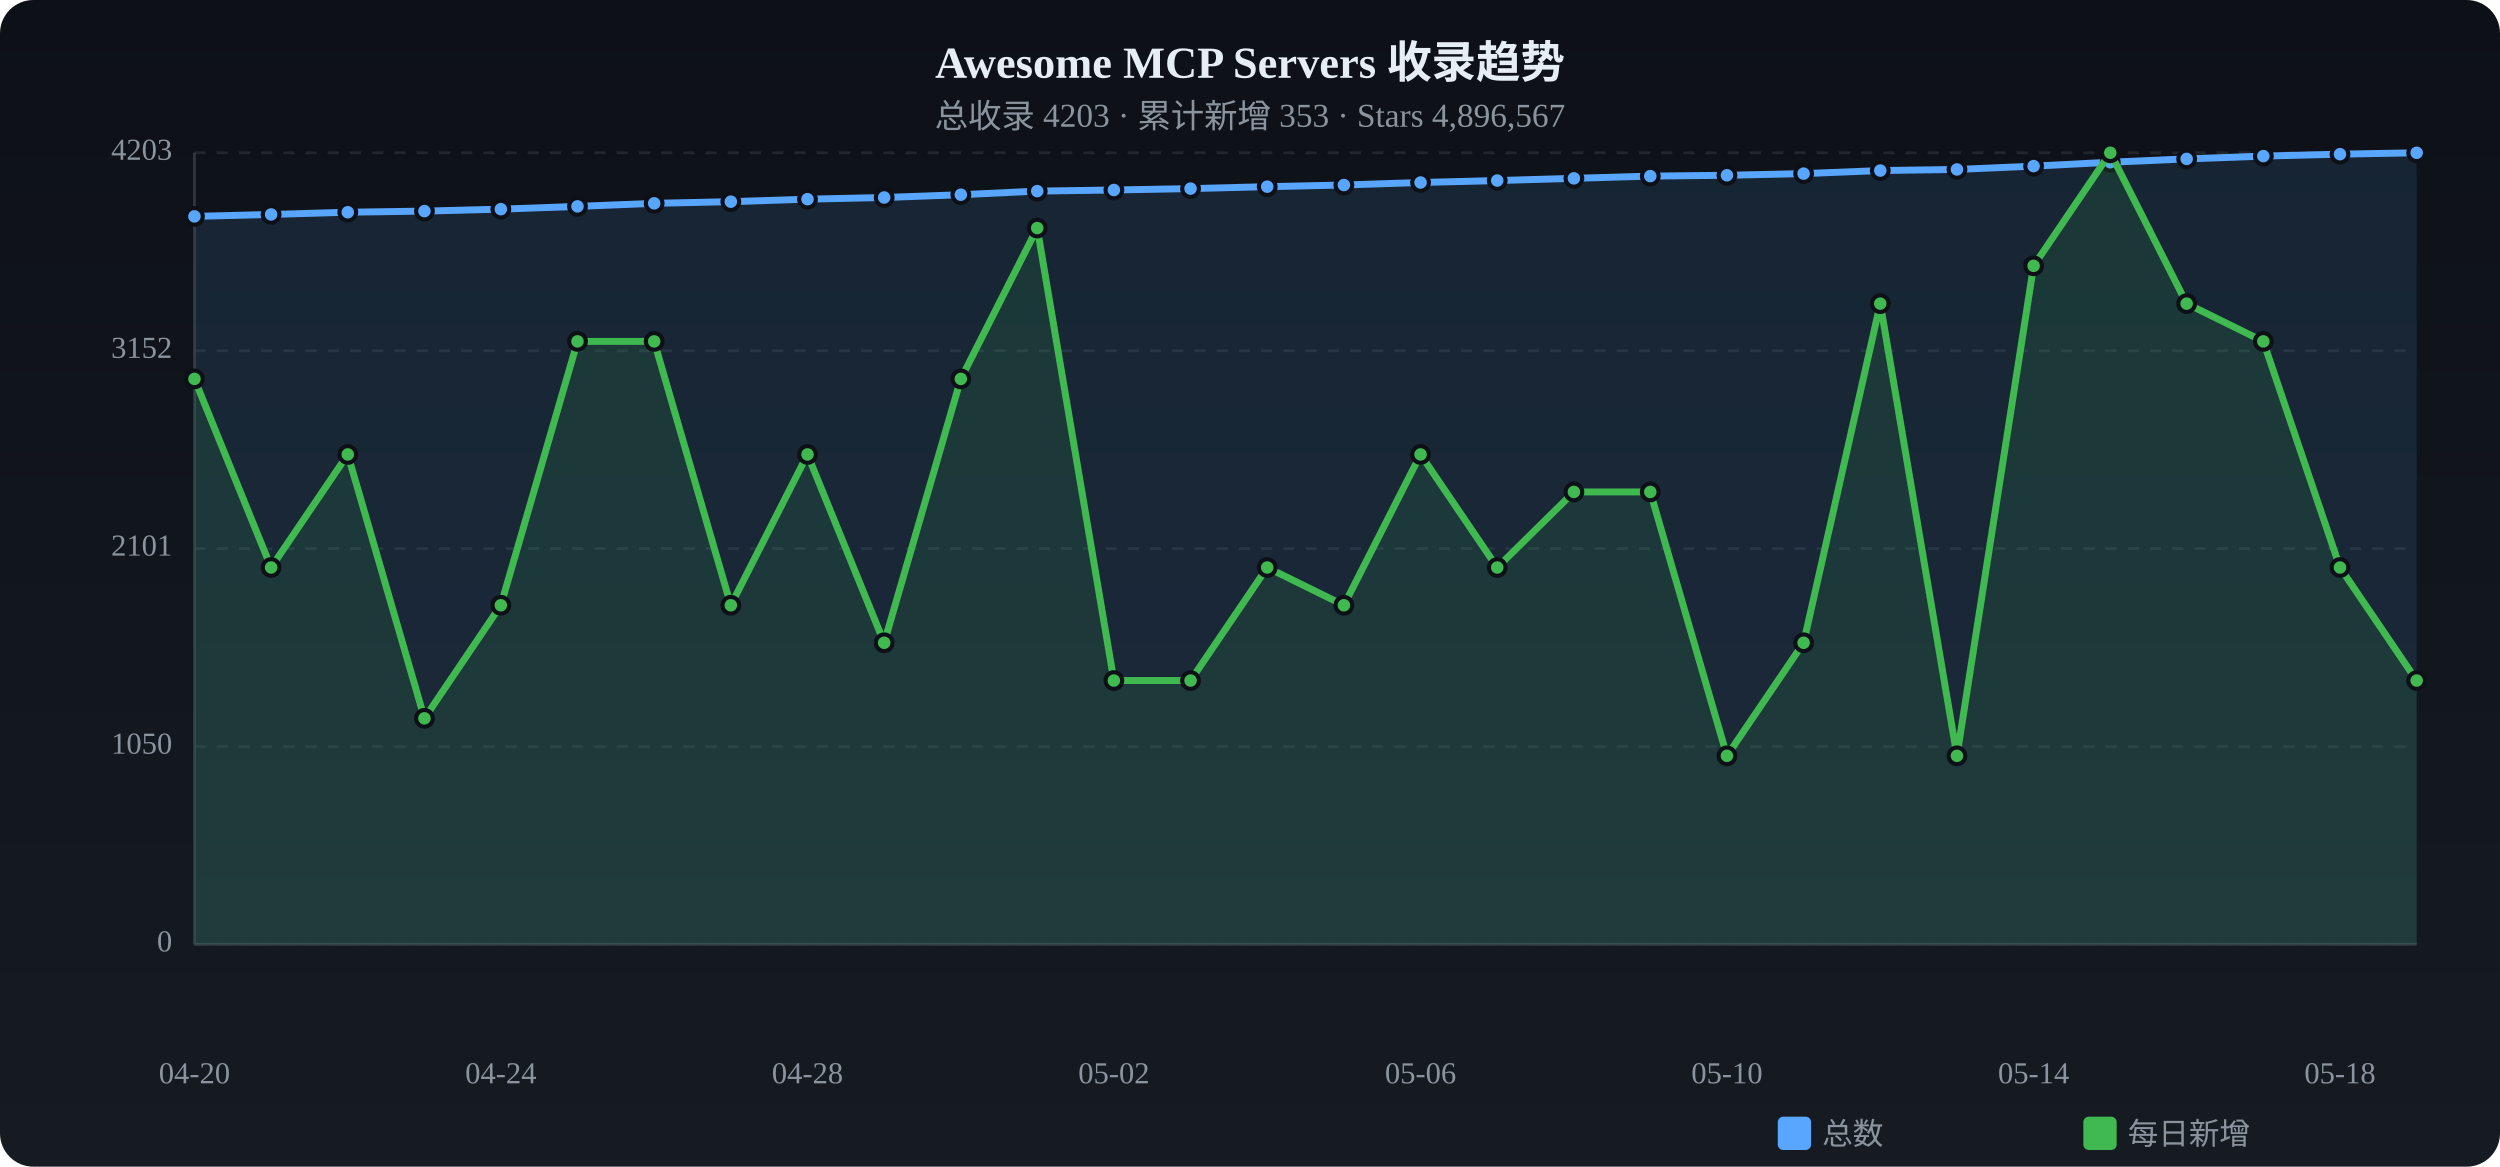
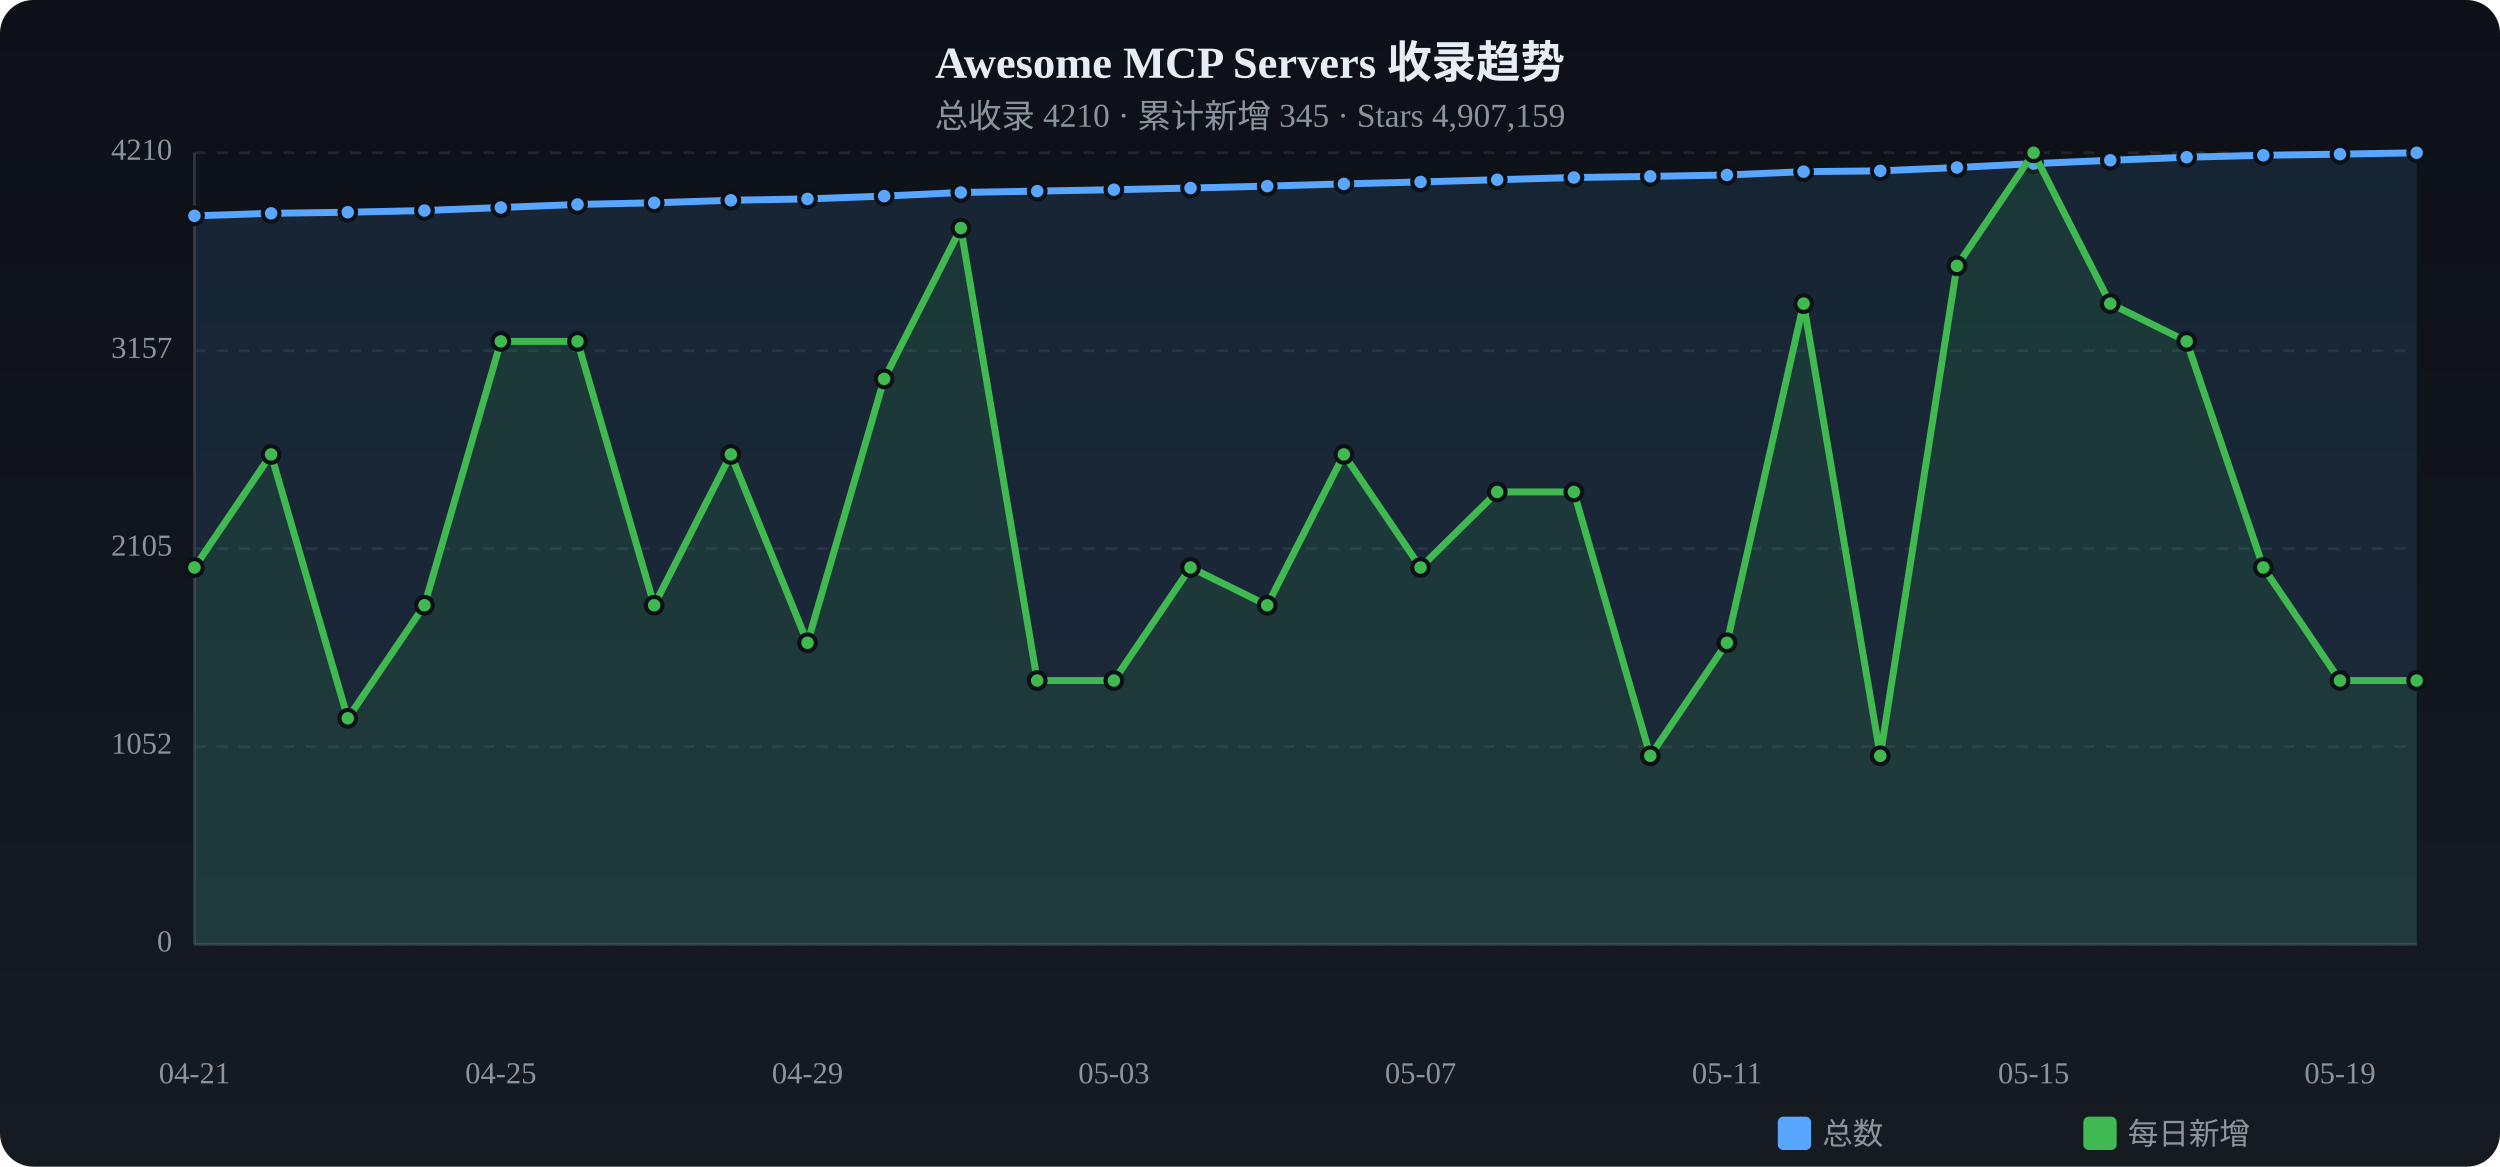
<svg xmlns="http://www.w3.org/2000/svg" viewBox="0 0 900 420" width="900" height="420">
  <defs>
    <linearGradient id="tbg" x1="0%" y1="0%" x2="0%" y2="100%">
      <stop offset="0%" stop-color="#0d1117" />
      <stop offset="100%" stop-color="#161b22" />
    </linearGradient>
  </defs>
  <rect width="900" height="420" rx="12" fill="url(#tbg)" />
  <text x="450.0" y="28" text-anchor="middle" fill="#e6edf3" font-size="16" font-weight="bold">Awesome MCP Servers 收录趋势</text>
-   <text x="450.0" y="46" text-anchor="middle" fill="#8b949e" font-size="12">总收录 4203 · 累计新增 353 · Stars 4,896,567</text>
+   <text x="450.0" y="46" text-anchor="middle" fill="#8b949e" font-size="12">总收录 4210 · 累计新增 345 · Stars 4,907,159</text>
  <text x="62" y="340.0" text-anchor="end" fill="#8b949e" font-size="11" dominant-baseline="middle">0</text>
  <line x1="70" y1="340.0" x2="870" y2="340.0" stroke="#21262d" stroke-dasharray="4 4" />
-   <text x="62" y="268.8" text-anchor="end" fill="#8b949e" font-size="11" dominant-baseline="middle">1050</text>
+   <text x="62" y="268.8" text-anchor="end" fill="#8b949e" font-size="11" dominant-baseline="middle">1052</text>
  <line x1="70" y1="268.8" x2="870" y2="268.8" stroke="#21262d" stroke-dasharray="4 4" />
-   <text x="62" y="197.5" text-anchor="end" fill="#8b949e" font-size="11" dominant-baseline="middle">2101</text>
+   <text x="62" y="197.5" text-anchor="end" fill="#8b949e" font-size="11" dominant-baseline="middle">2105</text>
  <line x1="70" y1="197.5" x2="870" y2="197.5" stroke="#21262d" stroke-dasharray="4 4" />
-   <text x="62" y="126.3" text-anchor="end" fill="#8b949e" font-size="11" dominant-baseline="middle">3152</text>
+   <text x="62" y="126.3" text-anchor="end" fill="#8b949e" font-size="11" dominant-baseline="middle">3157</text>
  <line x1="70" y1="126.3" x2="870" y2="126.3" stroke="#21262d" stroke-dasharray="4 4" />
-   <text x="62" y="55.0" text-anchor="end" fill="#8b949e" font-size="11" dominant-baseline="middle">4203</text>
+   <text x="62" y="55.0" text-anchor="end" fill="#8b949e" font-size="11" dominant-baseline="middle">4210</text>
  <line x1="70" y1="55.0" x2="870" y2="55.0" stroke="#21262d" stroke-dasharray="4 4" />
  <line x1="70" y1="55" x2="70" y2="340" stroke="#30363d" />
  <line x1="70" y1="340" x2="870" y2="340" stroke="#30363d" />
-   <path d="M70.0,77.9 L97.6,77.2 L125.2,76.4 L152.8,76.0 L180.3,75.3 L207.9,74.3 L235.5,73.2 L263.1,72.6 L290.7,71.7 L318.3,71.1 L345.9,70.1 L373.4,68.8 L401.0,68.4 L428.6,67.9 L456.2,67.2 L483.8,66.6 L511.4,65.7 L539.0,65.0 L566.6,64.2 L594.1,63.4 L621.7,63.1 L649.3,62.5 L676.9,61.4 L704.5,61.0 L732.1,59.8 L759.7,58.4 L787.2,57.2 L814.8,56.2 L842.4,55.5 L870.0,55.0 L870.0,340 L70.0,340 Z" fill="#58a6ff" opacity="0.12" />
-   <polyline points="70.0,77.9 97.6,77.2 125.2,76.4 152.8,76.0 180.3,75.3 207.9,74.3 235.5,73.2 263.1,72.6 290.7,71.7 318.3,71.1 345.9,70.1 373.4,68.8 401.0,68.4 428.6,67.9 456.2,67.2 483.8,66.6 511.4,65.7 539.0,65.0 566.6,64.2 594.1,63.4 621.7,63.1 649.3,62.5 676.9,61.4 704.5,61.0 732.1,59.8 759.7,58.4 787.2,57.2 814.8,56.2 842.4,55.5 870.0,55.0" fill="none" stroke="#58a6ff" stroke-width="2.5" stroke-linecap="round" stroke-linejoin="round" />
-   <circle cx="70.0" cy="77.9" r="3" fill="#58a6ff" stroke="#0d1117" stroke-width="1.5" />
-   <circle cx="97.6" cy="77.2" r="3" fill="#58a6ff" stroke="#0d1117" stroke-width="1.5" />
+   <path d="M70.0,77.7 L97.6,76.8 L125.2,76.4 L152.8,75.8 L180.3,74.7 L207.9,73.6 L235.5,73.0 L263.1,72.1 L290.7,71.6 L318.3,70.6 L345.9,69.3 L373.4,68.8 L401.0,68.3 L428.6,67.7 L456.2,67.0 L483.8,66.2 L511.4,65.5 L539.0,64.7 L566.6,63.9 L594.1,63.5 L621.7,63.0 L649.3,61.8 L676.9,61.5 L704.5,60.3 L732.1,58.9 L759.7,57.7 L787.2,56.6 L814.8,55.9 L842.4,55.5 L870.0,55.0 L870.0,340 L70.0,340 Z" fill="#58a6ff" opacity="0.12" />
+   <polyline points="70.0,77.7 97.6,76.8 125.2,76.4 152.8,75.8 180.3,74.7 207.9,73.6 235.5,73.0 263.1,72.1 290.7,71.6 318.3,70.6 345.9,69.3 373.4,68.8 401.0,68.3 428.6,67.7 456.2,67.0 483.8,66.2 511.4,65.5 539.0,64.7 566.6,63.9 594.1,63.5 621.7,63.0 649.3,61.8 676.9,61.5 704.5,60.3 732.1,58.9 759.7,57.7 787.2,56.6 814.8,55.9 842.4,55.5 870.0,55.0" fill="none" stroke="#58a6ff" stroke-width="2.5" stroke-linecap="round" stroke-linejoin="round" />
+   <circle cx="70.0" cy="77.7" r="3" fill="#58a6ff" stroke="#0d1117" stroke-width="1.5" />
+   <circle cx="97.6" cy="76.8" r="3" fill="#58a6ff" stroke="#0d1117" stroke-width="1.5" />
  <circle cx="125.2" cy="76.4" r="3" fill="#58a6ff" stroke="#0d1117" stroke-width="1.5" />
-   <circle cx="152.8" cy="76.0" r="3" fill="#58a6ff" stroke="#0d1117" stroke-width="1.5" />
-   <circle cx="180.3" cy="75.3" r="3" fill="#58a6ff" stroke="#0d1117" stroke-width="1.5" />
-   <circle cx="207.9" cy="74.3" r="3" fill="#58a6ff" stroke="#0d1117" stroke-width="1.5" />
-   <circle cx="235.5" cy="73.2" r="3" fill="#58a6ff" stroke="#0d1117" stroke-width="1.5" />
-   <circle cx="263.1" cy="72.6" r="3" fill="#58a6ff" stroke="#0d1117" stroke-width="1.5" />
-   <circle cx="290.7" cy="71.7" r="3" fill="#58a6ff" stroke="#0d1117" stroke-width="1.5" />
-   <circle cx="318.3" cy="71.1" r="3" fill="#58a6ff" stroke="#0d1117" stroke-width="1.5" />
-   <circle cx="345.9" cy="70.1" r="3" fill="#58a6ff" stroke="#0d1117" stroke-width="1.5" />
+   <circle cx="152.8" cy="75.8" r="3" fill="#58a6ff" stroke="#0d1117" stroke-width="1.5" />
+   <circle cx="180.3" cy="74.7" r="3" fill="#58a6ff" stroke="#0d1117" stroke-width="1.5" />
+   <circle cx="207.9" cy="73.6" r="3" fill="#58a6ff" stroke="#0d1117" stroke-width="1.5" />
+   <circle cx="235.5" cy="73.0" r="3" fill="#58a6ff" stroke="#0d1117" stroke-width="1.5" />
+   <circle cx="263.1" cy="72.1" r="3" fill="#58a6ff" stroke="#0d1117" stroke-width="1.5" />
+   <circle cx="290.7" cy="71.6" r="3" fill="#58a6ff" stroke="#0d1117" stroke-width="1.5" />
+   <circle cx="318.3" cy="70.6" r="3" fill="#58a6ff" stroke="#0d1117" stroke-width="1.5" />
+   <circle cx="345.9" cy="69.3" r="3" fill="#58a6ff" stroke="#0d1117" stroke-width="1.5" />
  <circle cx="373.4" cy="68.8" r="3" fill="#58a6ff" stroke="#0d1117" stroke-width="1.5" />
-   <circle cx="401.0" cy="68.4" r="3" fill="#58a6ff" stroke="#0d1117" stroke-width="1.5" />
-   <circle cx="428.6" cy="67.9" r="3" fill="#58a6ff" stroke="#0d1117" stroke-width="1.5" />
-   <circle cx="456.2" cy="67.2" r="3" fill="#58a6ff" stroke="#0d1117" stroke-width="1.5" />
-   <circle cx="483.8" cy="66.6" r="3" fill="#58a6ff" stroke="#0d1117" stroke-width="1.5" />
-   <circle cx="511.4" cy="65.7" r="3" fill="#58a6ff" stroke="#0d1117" stroke-width="1.5" />
-   <circle cx="539.0" cy="65.0" r="3" fill="#58a6ff" stroke="#0d1117" stroke-width="1.5" />
-   <circle cx="566.6" cy="64.2" r="3" fill="#58a6ff" stroke="#0d1117" stroke-width="1.5" />
-   <circle cx="594.1" cy="63.4" r="3" fill="#58a6ff" stroke="#0d1117" stroke-width="1.5" />
-   <circle cx="621.7" cy="63.1" r="3" fill="#58a6ff" stroke="#0d1117" stroke-width="1.5" />
-   <circle cx="649.3" cy="62.5" r="3" fill="#58a6ff" stroke="#0d1117" stroke-width="1.5" />
-   <circle cx="676.9" cy="61.4" r="3" fill="#58a6ff" stroke="#0d1117" stroke-width="1.5" />
-   <circle cx="704.5" cy="61.0" r="3" fill="#58a6ff" stroke="#0d1117" stroke-width="1.5" />
-   <circle cx="732.1" cy="59.8" r="3" fill="#58a6ff" stroke="#0d1117" stroke-width="1.5" />
-   <circle cx="759.7" cy="58.4" r="3" fill="#58a6ff" stroke="#0d1117" stroke-width="1.5" />
-   <circle cx="787.2" cy="57.2" r="3" fill="#58a6ff" stroke="#0d1117" stroke-width="1.5" />
-   <circle cx="814.8" cy="56.2" r="3" fill="#58a6ff" stroke="#0d1117" stroke-width="1.5" />
+   <circle cx="401.0" cy="68.3" r="3" fill="#58a6ff" stroke="#0d1117" stroke-width="1.5" />
+   <circle cx="428.6" cy="67.7" r="3" fill="#58a6ff" stroke="#0d1117" stroke-width="1.5" />
+   <circle cx="456.2" cy="67.0" r="3" fill="#58a6ff" stroke="#0d1117" stroke-width="1.5" />
+   <circle cx="483.8" cy="66.2" r="3" fill="#58a6ff" stroke="#0d1117" stroke-width="1.5" />
+   <circle cx="511.4" cy="65.5" r="3" fill="#58a6ff" stroke="#0d1117" stroke-width="1.5" />
+   <circle cx="539.0" cy="64.7" r="3" fill="#58a6ff" stroke="#0d1117" stroke-width="1.5" />
+   <circle cx="566.6" cy="63.9" r="3" fill="#58a6ff" stroke="#0d1117" stroke-width="1.5" />
+   <circle cx="594.1" cy="63.5" r="3" fill="#58a6ff" stroke="#0d1117" stroke-width="1.5" />
+   <circle cx="621.7" cy="63.0" r="3" fill="#58a6ff" stroke="#0d1117" stroke-width="1.5" />
+   <circle cx="649.3" cy="61.8" r="3" fill="#58a6ff" stroke="#0d1117" stroke-width="1.5" />
+   <circle cx="676.9" cy="61.5" r="3" fill="#58a6ff" stroke="#0d1117" stroke-width="1.5" />
+   <circle cx="704.5" cy="60.3" r="3" fill="#58a6ff" stroke="#0d1117" stroke-width="1.5" />
+   <circle cx="732.1" cy="58.9" r="3" fill="#58a6ff" stroke="#0d1117" stroke-width="1.5" />
+   <circle cx="759.7" cy="57.7" r="3" fill="#58a6ff" stroke="#0d1117" stroke-width="1.5" />
+   <circle cx="787.2" cy="56.6" r="3" fill="#58a6ff" stroke="#0d1117" stroke-width="1.5" />
+   <circle cx="814.8" cy="55.9" r="3" fill="#58a6ff" stroke="#0d1117" stroke-width="1.5" />
  <circle cx="842.4" cy="55.5" r="3" fill="#58a6ff" stroke="#0d1117" stroke-width="1.5" />
  <circle cx="870.0" cy="55.0" r="3" fill="#58a6ff" stroke="#0d1117" stroke-width="1.5" />
-   <path d="M70.0,136.4 L97.6,204.3 L125.2,163.6 L152.8,258.6 L180.3,217.9 L207.9,122.9 L235.5,122.9 L263.1,217.9 L290.7,163.6 L318.3,231.4 L345.9,136.4 L373.4,82.1 L401.0,245.0 L428.6,245.0 L456.2,204.3 L483.8,217.9 L511.4,163.6 L539.0,204.3 L566.6,177.1 L594.1,177.1 L621.7,272.1 L649.3,231.4 L676.9,109.3 L704.5,272.1 L732.1,95.7 L759.7,55.0 L787.2,109.3 L814.8,122.9 L842.4,204.3 L870.0,245.0 L870.0,340 L70.0,340 Z" fill="#3fb950" opacity="0.12" />
-   <polyline points="70.0,136.4 97.6,204.3 125.2,163.6 152.8,258.6 180.3,217.9 207.9,122.9 235.5,122.9 263.1,217.9 290.7,163.6 318.3,231.4 345.9,136.4 373.4,82.1 401.0,245.0 428.6,245.0 456.2,204.3 483.8,217.9 511.4,163.6 539.0,204.3 566.6,177.1 594.1,177.1 621.7,272.1 649.3,231.4 676.9,109.3 704.5,272.1 732.1,95.7 759.7,55.0 787.2,109.3 814.8,122.9 842.4,204.3 870.0,245.0" fill="none" stroke="#3fb950" stroke-width="2.5" stroke-linecap="round" stroke-linejoin="round" />
-   <circle cx="70.0" cy="136.4" r="3" fill="#3fb950" stroke="#0d1117" stroke-width="1.5" />
-   <circle cx="97.6" cy="204.3" r="3" fill="#3fb950" stroke="#0d1117" stroke-width="1.5" />
-   <circle cx="125.2" cy="163.6" r="3" fill="#3fb950" stroke="#0d1117" stroke-width="1.5" />
-   <circle cx="152.8" cy="258.6" r="3" fill="#3fb950" stroke="#0d1117" stroke-width="1.5" />
-   <circle cx="180.3" cy="217.9" r="3" fill="#3fb950" stroke="#0d1117" stroke-width="1.5" />
+   <path d="M70.0,204.3 L97.6,163.6 L125.2,258.6 L152.8,217.9 L180.3,122.9 L207.9,122.9 L235.5,217.9 L263.1,163.6 L290.7,231.4 L318.3,136.4 L345.9,82.1 L373.4,245.0 L401.0,245.0 L428.6,204.3 L456.2,217.9 L483.8,163.6 L511.4,204.3 L539.0,177.1 L566.6,177.1 L594.1,272.1 L621.7,231.4 L649.3,109.3 L676.9,272.1 L704.5,95.7 L732.1,55.0 L759.7,109.3 L787.2,122.9 L814.8,204.3 L842.4,245.0 L870.0,245.0 L870.0,340 L70.0,340 Z" fill="#3fb950" opacity="0.12" />
+   <polyline points="70.0,204.3 97.6,163.6 125.2,258.6 152.8,217.9 180.3,122.9 207.9,122.9 235.5,217.9 263.1,163.6 290.7,231.4 318.3,136.4 345.9,82.1 373.4,245.0 401.0,245.0 428.6,204.3 456.2,217.9 483.8,163.6 511.4,204.3 539.0,177.1 566.6,177.1 594.1,272.1 621.7,231.4 649.3,109.3 676.9,272.1 704.5,95.7 732.1,55.0 759.7,109.3 787.2,122.9 814.8,204.3 842.4,245.0 870.0,245.0" fill="none" stroke="#3fb950" stroke-width="2.5" stroke-linecap="round" stroke-linejoin="round" />
+   <circle cx="70.0" cy="204.3" r="3" fill="#3fb950" stroke="#0d1117" stroke-width="1.5" />
+   <circle cx="97.6" cy="163.6" r="3" fill="#3fb950" stroke="#0d1117" stroke-width="1.5" />
+   <circle cx="125.2" cy="258.6" r="3" fill="#3fb950" stroke="#0d1117" stroke-width="1.5" />
+   <circle cx="152.8" cy="217.9" r="3" fill="#3fb950" stroke="#0d1117" stroke-width="1.5" />
+   <circle cx="180.3" cy="122.9" r="3" fill="#3fb950" stroke="#0d1117" stroke-width="1.5" />
  <circle cx="207.9" cy="122.9" r="3" fill="#3fb950" stroke="#0d1117" stroke-width="1.5" />
-   <circle cx="235.5" cy="122.9" r="3" fill="#3fb950" stroke="#0d1117" stroke-width="1.5" />
-   <circle cx="263.1" cy="217.9" r="3" fill="#3fb950" stroke="#0d1117" stroke-width="1.5" />
-   <circle cx="290.7" cy="163.6" r="3" fill="#3fb950" stroke="#0d1117" stroke-width="1.5" />
-   <circle cx="318.3" cy="231.4" r="3" fill="#3fb950" stroke="#0d1117" stroke-width="1.5" />
-   <circle cx="345.9" cy="136.4" r="3" fill="#3fb950" stroke="#0d1117" stroke-width="1.5" />
-   <circle cx="373.4" cy="82.1" r="3" fill="#3fb950" stroke="#0d1117" stroke-width="1.5" />
+   <circle cx="235.5" cy="217.9" r="3" fill="#3fb950" stroke="#0d1117" stroke-width="1.5" />
+   <circle cx="263.1" cy="163.6" r="3" fill="#3fb950" stroke="#0d1117" stroke-width="1.5" />
+   <circle cx="290.7" cy="231.4" r="3" fill="#3fb950" stroke="#0d1117" stroke-width="1.5" />
+   <circle cx="318.3" cy="136.4" r="3" fill="#3fb950" stroke="#0d1117" stroke-width="1.5" />
+   <circle cx="345.9" cy="82.1" r="3" fill="#3fb950" stroke="#0d1117" stroke-width="1.5" />
+   <circle cx="373.4" cy="245.0" r="3" fill="#3fb950" stroke="#0d1117" stroke-width="1.5" />
  <circle cx="401.0" cy="245.0" r="3" fill="#3fb950" stroke="#0d1117" stroke-width="1.5" />
-   <circle cx="428.6" cy="245.0" r="3" fill="#3fb950" stroke="#0d1117" stroke-width="1.5" />
-   <circle cx="456.2" cy="204.3" r="3" fill="#3fb950" stroke="#0d1117" stroke-width="1.5" />
-   <circle cx="483.8" cy="217.9" r="3" fill="#3fb950" stroke="#0d1117" stroke-width="1.5" />
-   <circle cx="511.4" cy="163.6" r="3" fill="#3fb950" stroke="#0d1117" stroke-width="1.5" />
-   <circle cx="539.0" cy="204.3" r="3" fill="#3fb950" stroke="#0d1117" stroke-width="1.5" />
+   <circle cx="428.6" cy="204.3" r="3" fill="#3fb950" stroke="#0d1117" stroke-width="1.5" />
+   <circle cx="456.2" cy="217.9" r="3" fill="#3fb950" stroke="#0d1117" stroke-width="1.5" />
+   <circle cx="483.8" cy="163.6" r="3" fill="#3fb950" stroke="#0d1117" stroke-width="1.5" />
+   <circle cx="511.4" cy="204.3" r="3" fill="#3fb950" stroke="#0d1117" stroke-width="1.5" />
+   <circle cx="539.0" cy="177.1" r="3" fill="#3fb950" stroke="#0d1117" stroke-width="1.5" />
  <circle cx="566.6" cy="177.1" r="3" fill="#3fb950" stroke="#0d1117" stroke-width="1.5" />
-   <circle cx="594.1" cy="177.1" r="3" fill="#3fb950" stroke="#0d1117" stroke-width="1.5" />
-   <circle cx="621.7" cy="272.1" r="3" fill="#3fb950" stroke="#0d1117" stroke-width="1.5" />
-   <circle cx="649.3" cy="231.4" r="3" fill="#3fb950" stroke="#0d1117" stroke-width="1.5" />
-   <circle cx="676.9" cy="109.3" r="3" fill="#3fb950" stroke="#0d1117" stroke-width="1.5" />
-   <circle cx="704.5" cy="272.1" r="3" fill="#3fb950" stroke="#0d1117" stroke-width="1.5" />
-   <circle cx="732.1" cy="95.7" r="3" fill="#3fb950" stroke="#0d1117" stroke-width="1.5" />
-   <circle cx="759.7" cy="55.0" r="3" fill="#3fb950" stroke="#0d1117" stroke-width="1.5" />
-   <circle cx="787.2" cy="109.3" r="3" fill="#3fb950" stroke="#0d1117" stroke-width="1.5" />
-   <circle cx="814.8" cy="122.9" r="3" fill="#3fb950" stroke="#0d1117" stroke-width="1.5" />
-   <circle cx="842.4" cy="204.3" r="3" fill="#3fb950" stroke="#0d1117" stroke-width="1.5" />
+   <circle cx="594.1" cy="272.1" r="3" fill="#3fb950" stroke="#0d1117" stroke-width="1.5" />
+   <circle cx="621.7" cy="231.4" r="3" fill="#3fb950" stroke="#0d1117" stroke-width="1.5" />
+   <circle cx="649.3" cy="109.3" r="3" fill="#3fb950" stroke="#0d1117" stroke-width="1.5" />
+   <circle cx="676.9" cy="272.1" r="3" fill="#3fb950" stroke="#0d1117" stroke-width="1.5" />
+   <circle cx="704.5" cy="95.7" r="3" fill="#3fb950" stroke="#0d1117" stroke-width="1.5" />
+   <circle cx="732.1" cy="55.0" r="3" fill="#3fb950" stroke="#0d1117" stroke-width="1.5" />
+   <circle cx="759.7" cy="109.3" r="3" fill="#3fb950" stroke="#0d1117" stroke-width="1.5" />
+   <circle cx="787.2" cy="122.9" r="3" fill="#3fb950" stroke="#0d1117" stroke-width="1.5" />
+   <circle cx="814.8" cy="204.3" r="3" fill="#3fb950" stroke="#0d1117" stroke-width="1.5" />
+   <circle cx="842.4" cy="245.0" r="3" fill="#3fb950" stroke="#0d1117" stroke-width="1.5" />
  <circle cx="870.0" cy="245.0" r="3" fill="#3fb950" stroke="#0d1117" stroke-width="1.5" />
-   <text x="70.0" y="390" text-anchor="middle" fill="#8b949e" font-size="11">04-20</text>
-   <text x="180.3" y="390" text-anchor="middle" fill="#8b949e" font-size="11">04-24</text>
-   <text x="290.7" y="390" text-anchor="middle" fill="#8b949e" font-size="11">04-28</text>
-   <text x="401.0" y="390" text-anchor="middle" fill="#8b949e" font-size="11">05-02</text>
-   <text x="511.4" y="390" text-anchor="middle" fill="#8b949e" font-size="11">05-06</text>
-   <text x="621.7" y="390" text-anchor="middle" fill="#8b949e" font-size="11">05-10</text>
-   <text x="732.1" y="390" text-anchor="middle" fill="#8b949e" font-size="11">05-14</text>
-   <text x="842.4" y="390" text-anchor="middle" fill="#8b949e" font-size="11">05-18</text>
+   <text x="70.0" y="390" text-anchor="middle" fill="#8b949e" font-size="11">04-21</text>
+   <text x="180.3" y="390" text-anchor="middle" fill="#8b949e" font-size="11">04-25</text>
+   <text x="290.7" y="390" text-anchor="middle" fill="#8b949e" font-size="11">04-29</text>
+   <text x="401.0" y="390" text-anchor="middle" fill="#8b949e" font-size="11">05-03</text>
+   <text x="511.4" y="390" text-anchor="middle" fill="#8b949e" font-size="11">05-07</text>
+   <text x="621.7" y="390" text-anchor="middle" fill="#8b949e" font-size="11">05-11</text>
+   <text x="732.1" y="390" text-anchor="middle" fill="#8b949e" font-size="11">05-15</text>
+   <text x="842.4" y="390" text-anchor="middle" fill="#8b949e" font-size="11">05-19</text>
  <rect x="640" y="402" width="12" height="12" rx="2" fill="#58a6ff" />
  <text x="656" y="412" fill="#8b949e" font-size="11">总数</text>
  <rect x="750" y="402" width="12" height="12" rx="2" fill="#3fb950" />
  <text x="766" y="412" fill="#8b949e" font-size="11">每日新增</text>
</svg>
